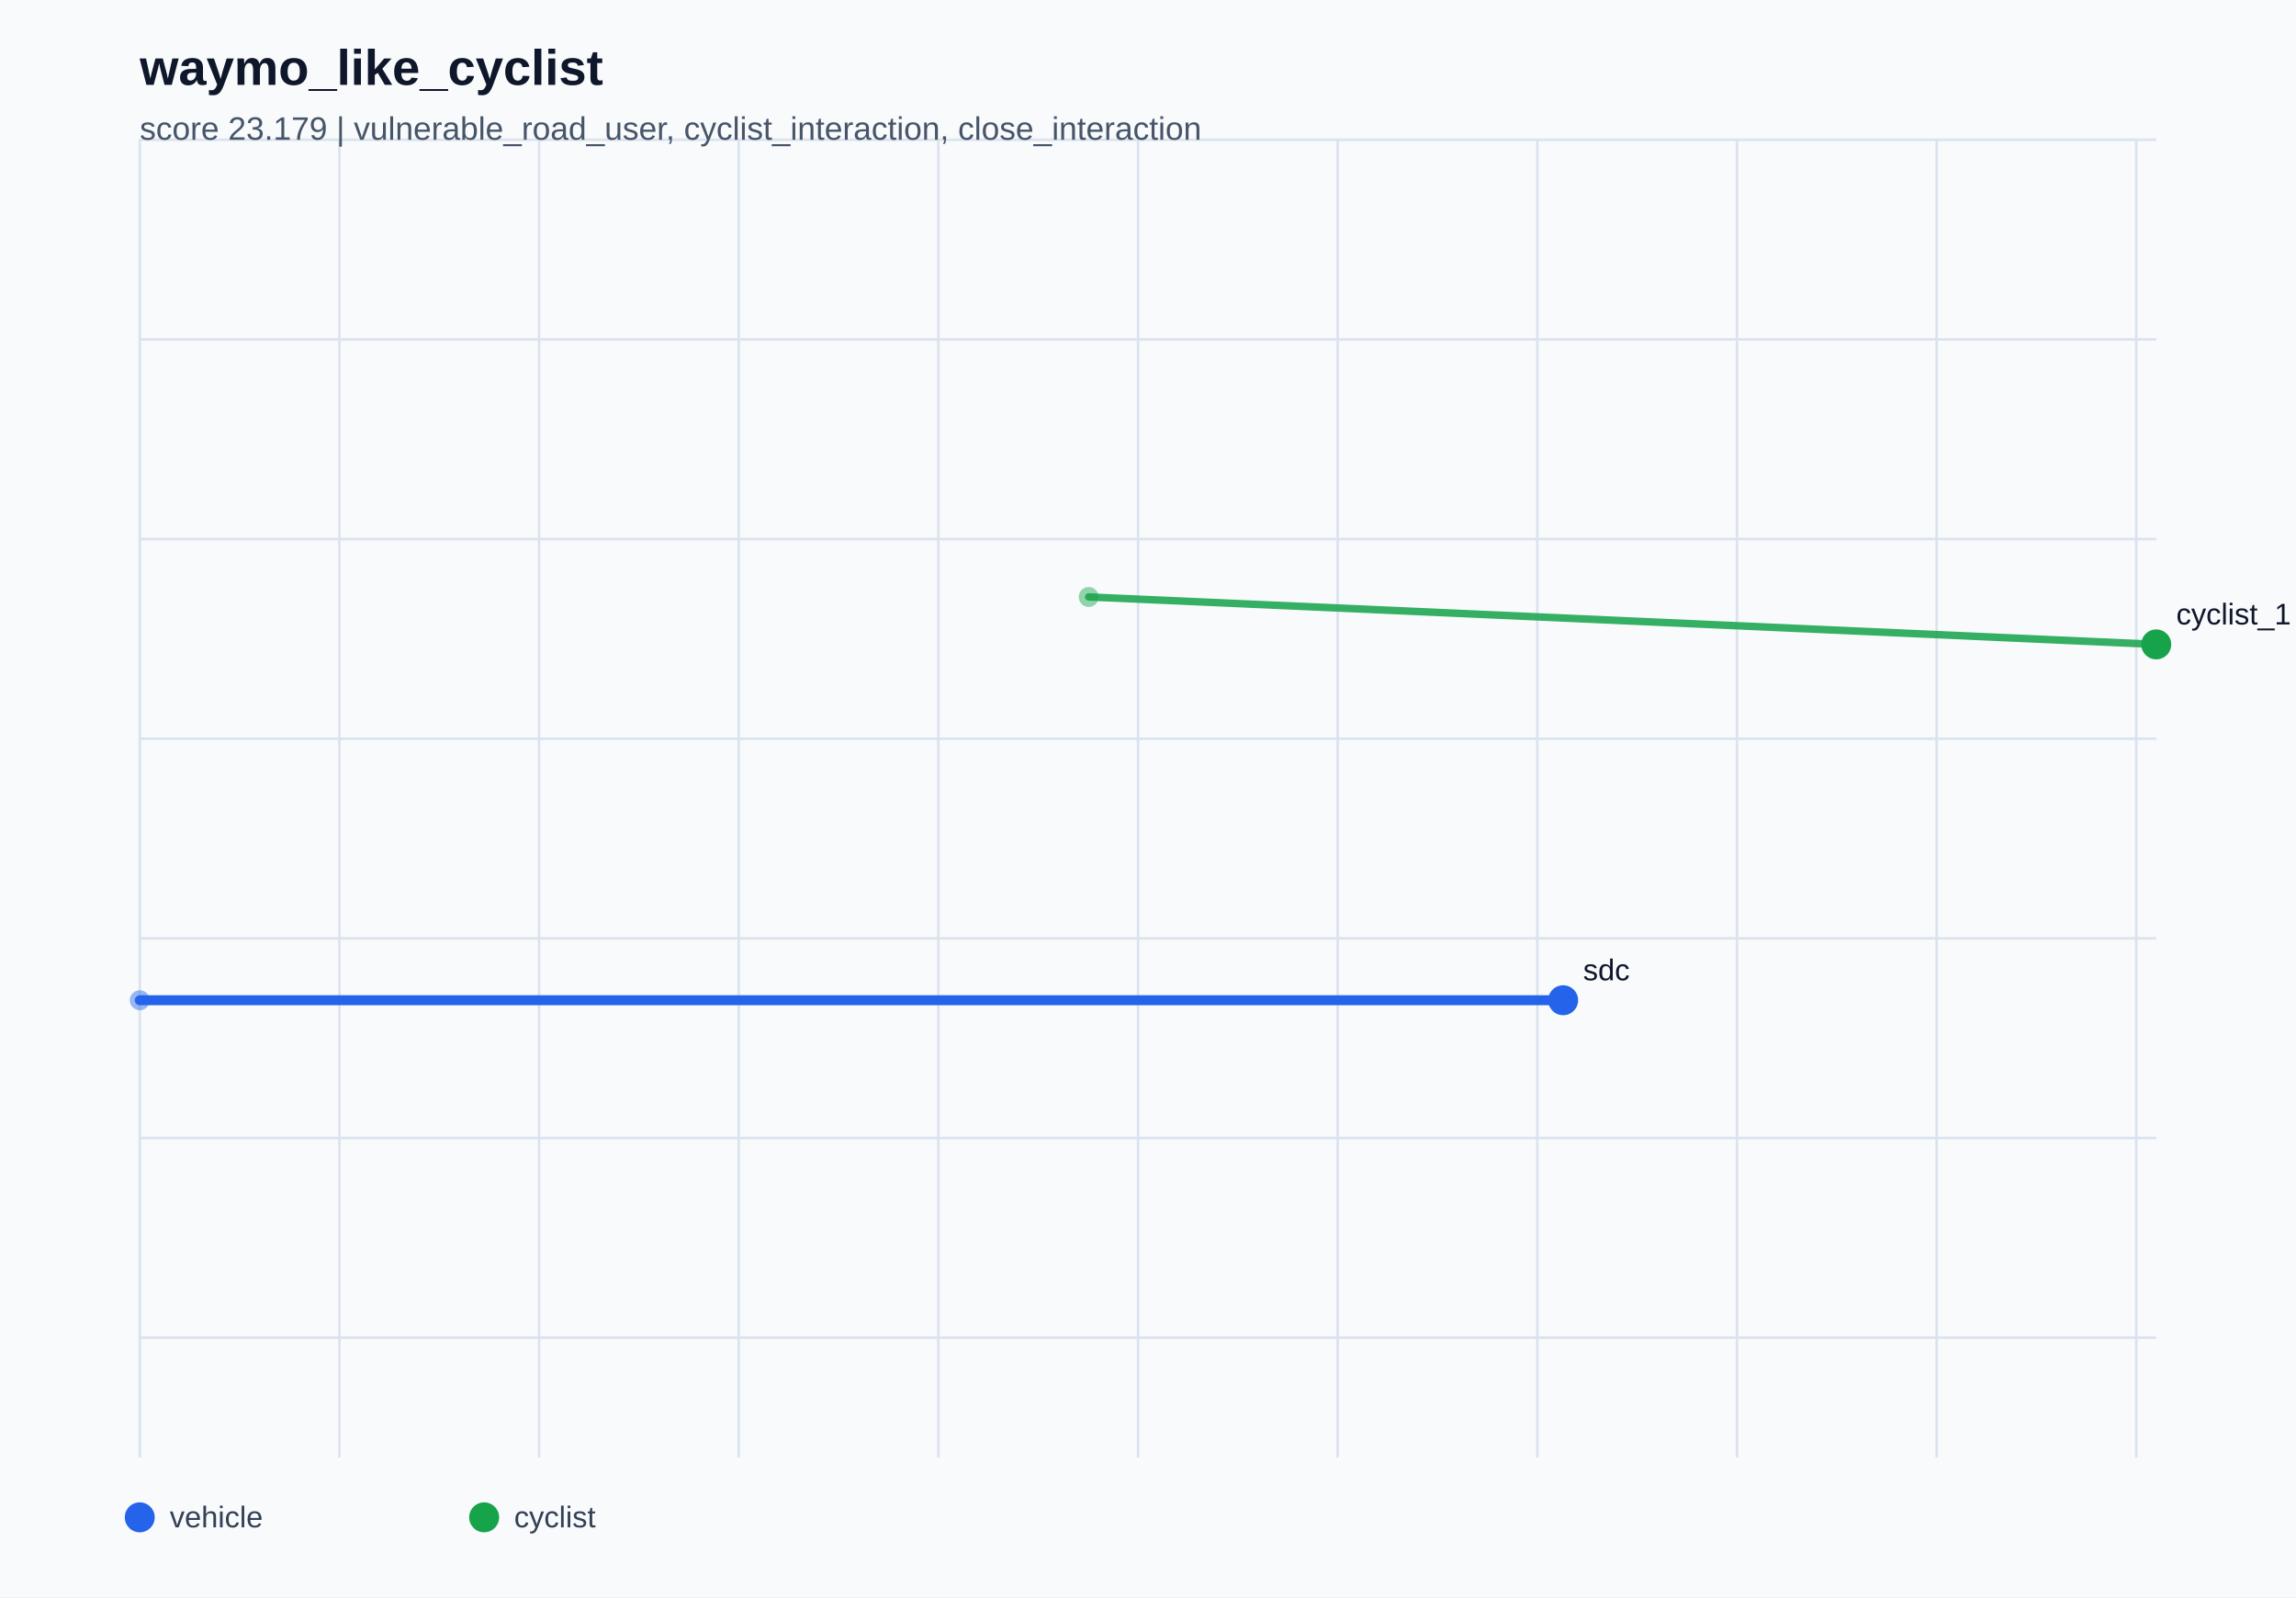
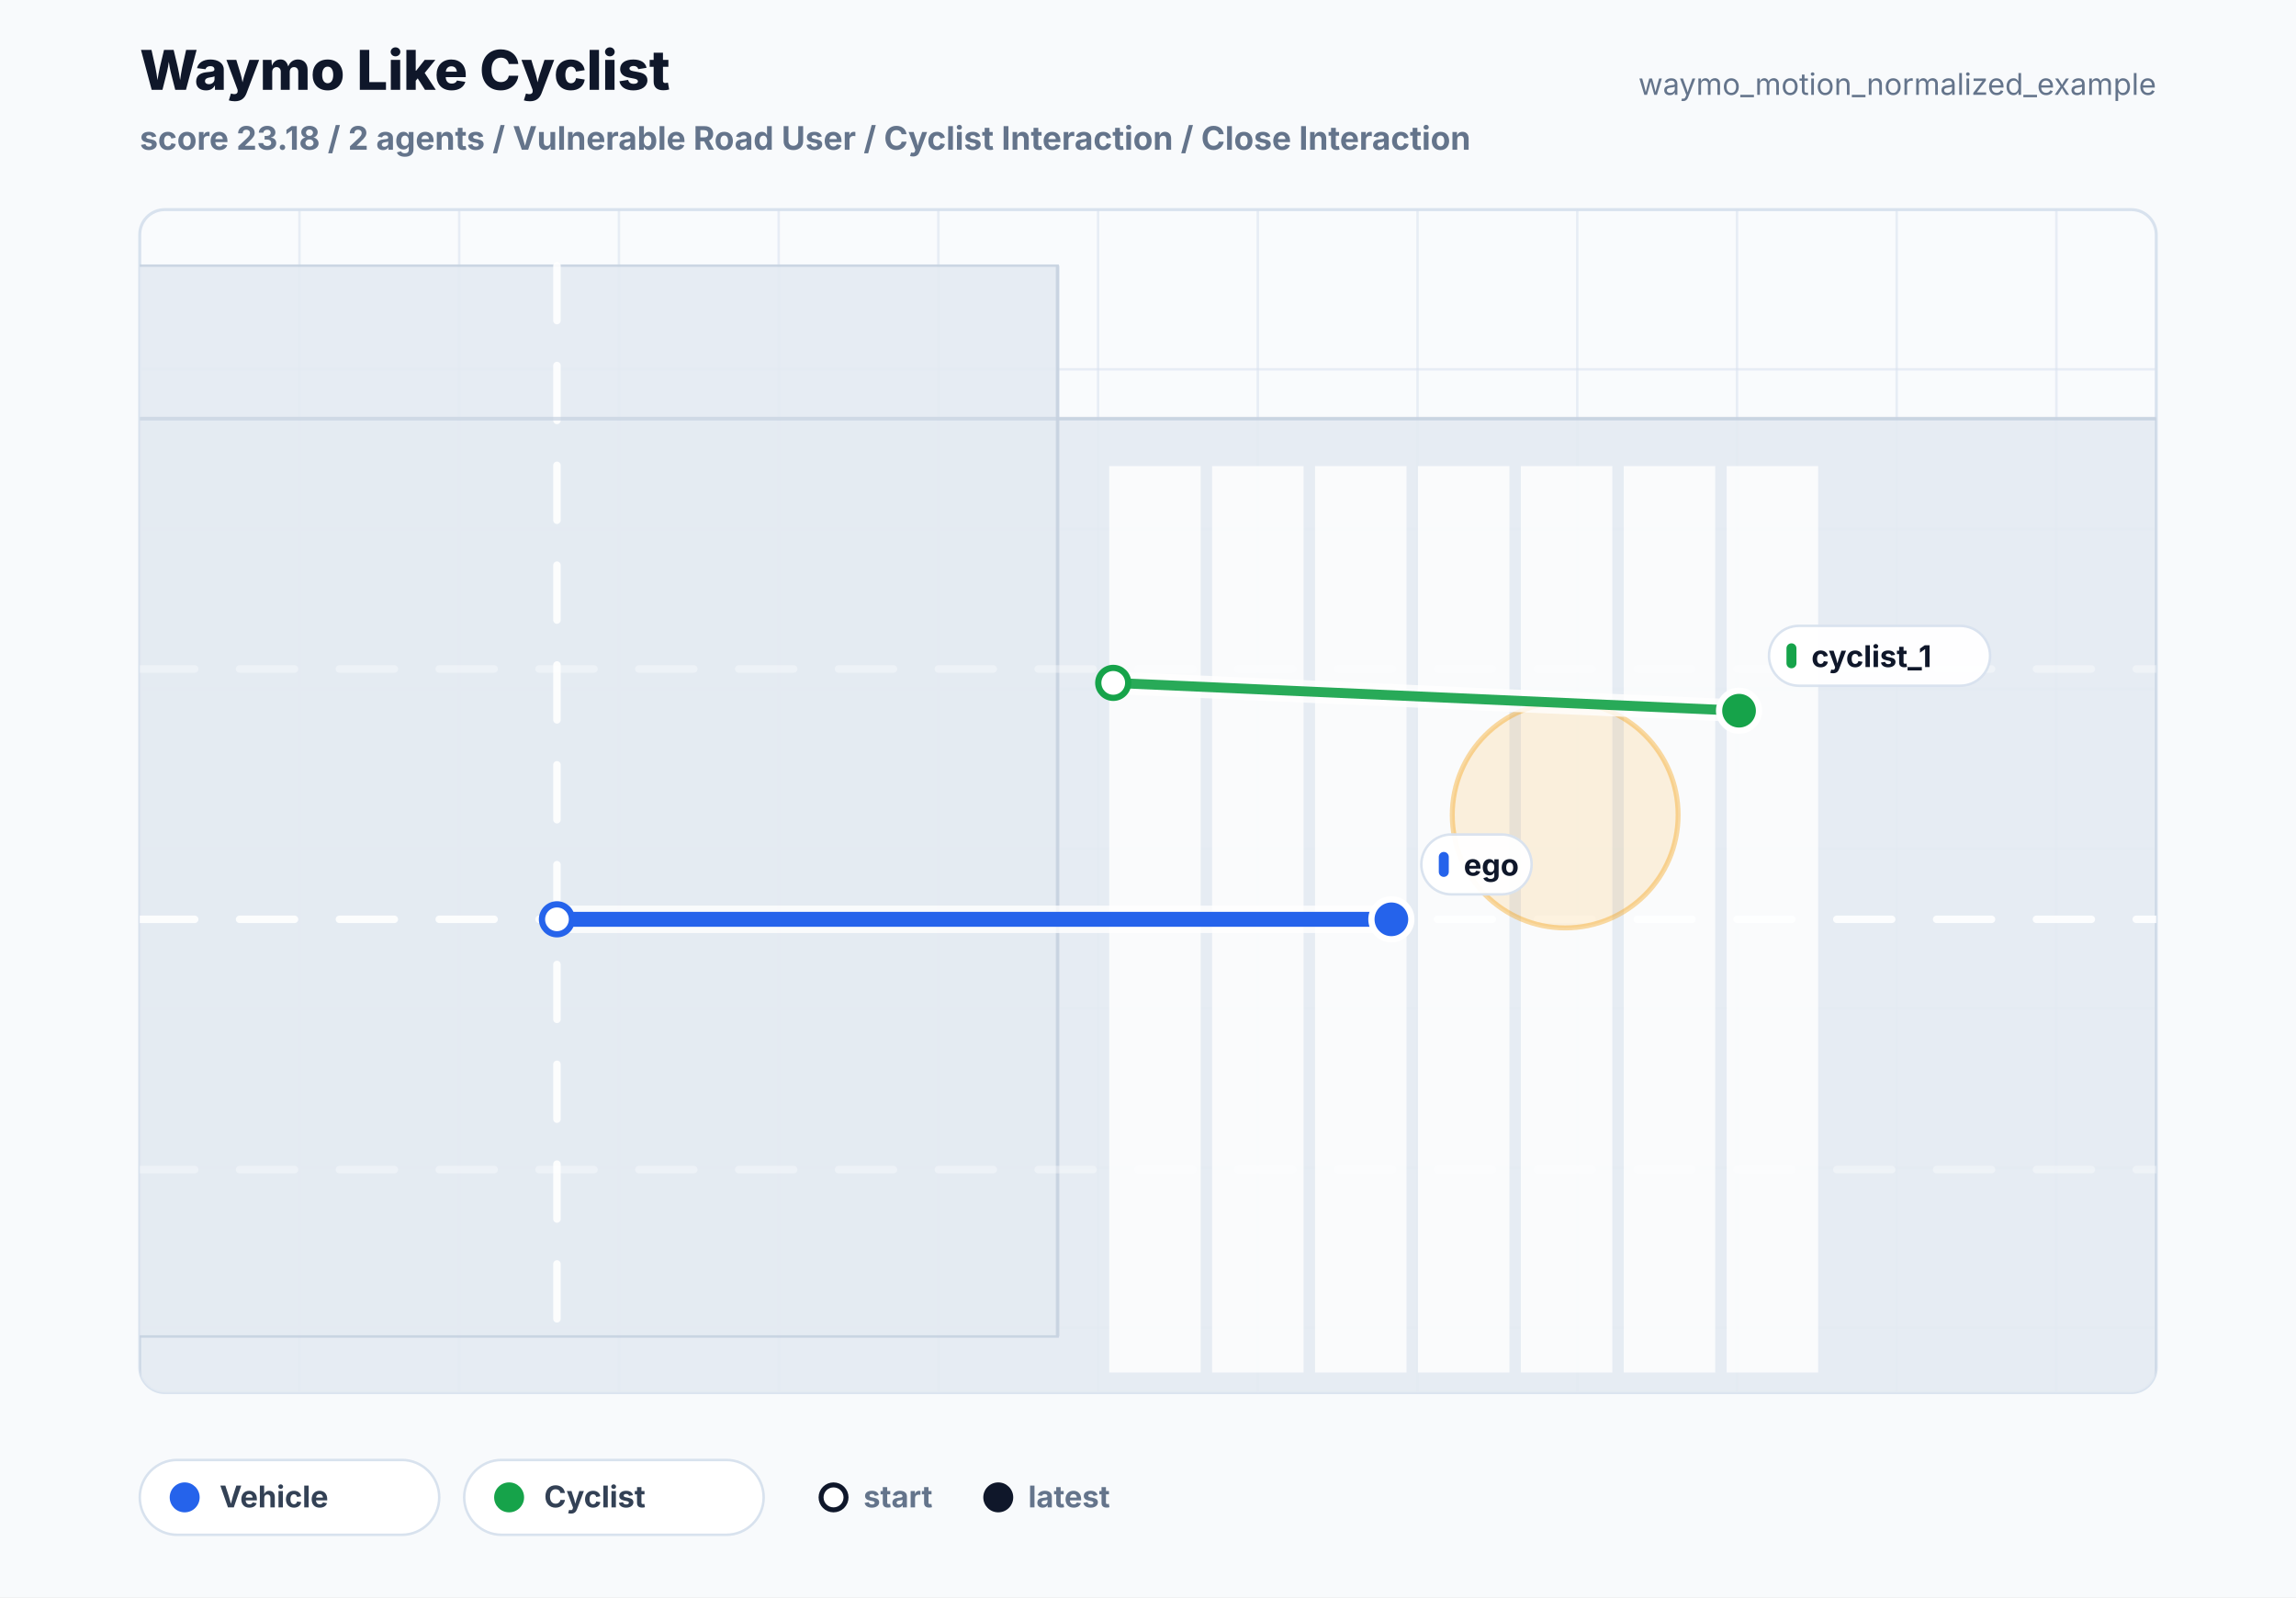
<svg xmlns="http://www.w3.org/2000/svg" width="920" height="640" viewBox="0 0 920 640" role="img">
+   <defs>
+     <clipPath id="scenario-plot-clip">
+       <rect x="56" y="84" width="808" height="474" rx="10" />
+     </clipPath>
+   </defs>
  <rect x="0" y="0" width="920" height="640" fill="#f8fafc" />
-   <line x1="56" y1="56" x2="56" y2="584" stroke="#dbe3ee" stroke-width="1" />
-   <line x1="136" y1="56" x2="136" y2="584" stroke="#dbe3ee" stroke-width="1" />
-   <line x1="216" y1="56" x2="216" y2="584" stroke="#dbe3ee" stroke-width="1" />
-   <line x1="296" y1="56" x2="296" y2="584" stroke="#dbe3ee" stroke-width="1" />
-   <line x1="376" y1="56" x2="376" y2="584" stroke="#dbe3ee" stroke-width="1" />
-   <line x1="456" y1="56" x2="456" y2="584" stroke="#dbe3ee" stroke-width="1" />
-   <line x1="536" y1="56" x2="536" y2="584" stroke="#dbe3ee" stroke-width="1" />
-   <line x1="616" y1="56" x2="616" y2="584" stroke="#dbe3ee" stroke-width="1" />
-   <line x1="696" y1="56" x2="696" y2="584" stroke="#dbe3ee" stroke-width="1" />
-   <line x1="776" y1="56" x2="776" y2="584" stroke="#dbe3ee" stroke-width="1" />
-   <line x1="856" y1="56" x2="856" y2="584" stroke="#dbe3ee" stroke-width="1" />
-   <line x1="56" y1="56" x2="864" y2="56" stroke="#dbe3ee" stroke-width="1" />
-   <line x1="56" y1="136" x2="864" y2="136" stroke="#dbe3ee" stroke-width="1" />
-   <line x1="56" y1="216" x2="864" y2="216" stroke="#dbe3ee" stroke-width="1" />
-   <line x1="56" y1="296" x2="864" y2="296" stroke="#dbe3ee" stroke-width="1" />
-   <line x1="56" y1="376" x2="864" y2="376" stroke="#dbe3ee" stroke-width="1" />
-   <line x1="56" y1="456" x2="864" y2="456" stroke="#dbe3ee" stroke-width="1" />
-   <line x1="56" y1="536" x2="864" y2="536" stroke="#dbe3ee" stroke-width="1" />
-   <text x="56" y="34" fill="#0f172a" font-size="20" font-family="Arial, sans-serif" font-weight="700">waymo_like_cyclist</text>
-   <text x="56" y="56" fill="#475569" font-size="13" font-family="Arial, sans-serif">score 23.179 | vulnerable_road_user, cyclist_interaction, close_interaction</text>
-   <circle cx="56" cy="608" r="6" fill="#2563eb" />
-   <text x="68" y="612" fill="#334155" font-size="12" font-family="Arial, sans-serif">vehicle</text>
-   <circle cx="194" cy="608" r="6" fill="#16a34a" />
-   <text x="206" y="612" fill="#334155" font-size="12" font-family="Arial, sans-serif">cyclist</text>
-   <polyline points="436.24,239.20 864.00,258.21" fill="none" stroke="#16a34a" stroke-width="3" stroke-linecap="round" stroke-linejoin="round" opacity="0.86" />
-   <circle cx="436.24" cy="239.20" r="4" fill="#16a34a" opacity="0.45" />
-   <circle cx="864.00" cy="258.21" r="6" fill="#16a34a" />
-   <text x="872.00" y="250.21" fill="#0f172a" font-size="12" font-family="Arial, sans-serif">cyclist_1</text>
-   <polyline points="56.00,400.80 626.35,400.80" fill="none" stroke="#2563eb" stroke-width="4" stroke-linecap="round" stroke-linejoin="round" opacity="1.0" />
-   <circle cx="56.00" cy="400.80" r="4" fill="#2563eb" opacity="0.45" />
-   <circle cx="626.35" cy="400.80" r="6" fill="#2563eb" />
-   <text x="634.35" y="392.80" fill="#0f172a" font-size="12" font-family="Arial, sans-serif">sdc</text>
+   <text x="56" y="36" fill="#0f172a" font-size="22" font-family="Inter, Arial, sans-serif" font-weight="800">Waymo Like Cyclist</text>
+   <text x="56" y="60" fill="#64748b" font-size="13" font-family="Inter, Arial, sans-serif" font-weight="650">score 23.18 / 2 agents / Vulnerable Road User / Cyclist Interaction / Close Interaction</text>
+   <text x="864" y="38" fill="#64748b" font-size="12" font-family="Inter, Arial, sans-serif" text-anchor="end">waymo_motion_normalized_example</text>
+   <rect x="56" y="84" width="808" height="474" rx="10" fill="#f9fbfd" stroke="#d8e2ee" stroke-width="1.2" />
+   <g clip-path="url(#scenario-plot-clip)">
+     <line x1="120" y1="84" x2="120" y2="558" stroke="#d7e1ee" stroke-width="1" opacity="0.52" />
+     <line x1="184" y1="84" x2="184" y2="558" stroke="#d7e1ee" stroke-width="1" opacity="0.52" />
+     <line x1="248" y1="84" x2="248" y2="558" stroke="#d7e1ee" stroke-width="1" opacity="0.52" />
+     <line x1="312" y1="84" x2="312" y2="558" stroke="#d7e1ee" stroke-width="1" opacity="0.52" />
+     <line x1="376" y1="84" x2="376" y2="558" stroke="#d7e1ee" stroke-width="1" opacity="0.52" />
+     <line x1="440" y1="84" x2="440" y2="558" stroke="#d7e1ee" stroke-width="1" opacity="0.52" />
+     <line x1="504" y1="84" x2="504" y2="558" stroke="#d7e1ee" stroke-width="1" opacity="0.52" />
+     <line x1="568" y1="84" x2="568" y2="558" stroke="#d7e1ee" stroke-width="1" opacity="0.52" />
+     <line x1="632" y1="84" x2="632" y2="558" stroke="#d7e1ee" stroke-width="1" opacity="0.52" />
+     <line x1="696" y1="84" x2="696" y2="558" stroke="#d7e1ee" stroke-width="1" opacity="0.52" />
+     <line x1="760" y1="84" x2="760" y2="558" stroke="#d7e1ee" stroke-width="1" opacity="0.52" />
+     <line x1="824" y1="84" x2="824" y2="558" stroke="#d7e1ee" stroke-width="1" opacity="0.52" />
+     <line x1="56" y1="148" x2="864" y2="148" stroke="#d7e1ee" stroke-width="1" opacity="0.52" />
+     <line x1="56" y1="212" x2="864" y2="212" stroke="#d7e1ee" stroke-width="1" opacity="0.52" />
+     <line x1="56" y1="276" x2="864" y2="276" stroke="#d7e1ee" stroke-width="1" opacity="0.52" />
+     <line x1="56" y1="340" x2="864" y2="340" stroke="#d7e1ee" stroke-width="1" opacity="0.52" />
+     <line x1="56" y1="404" x2="864" y2="404" stroke="#d7e1ee" stroke-width="1" opacity="0.52" />
+     <line x1="56" y1="468" x2="864" y2="468" stroke="#d7e1ee" stroke-width="1" opacity="0.52" />
+     <line x1="56" y1="532" x2="864" y2="532" stroke="#d7e1ee" stroke-width="1" opacity="0.52" />
+     <rect x="56.00" y="167.76" width="808.00" height="401.21" fill="#e4eaf2" stroke="#c7d3e1" stroke-width="1" opacity="0.92" />
+     <rect x="22.57" y="106.46" width="401.21" height="429.08" fill="#e4eaf2" stroke="#c7d3e1" stroke-width="1" opacity="0.92" />
+     <line x1="56.00" y1="368.37" x2="864.00" y2="368.37" stroke="#ffffff" stroke-width="3" stroke-linecap="round" stroke-dasharray="22 18" opacity="0.88" />
+     <line x1="223.17" y1="106.46" x2="223.17" y2="535.54" stroke="#ffffff" stroke-width="3" stroke-linecap="round" stroke-dasharray="22 18" opacity="0.88" />
+     <line x1="56.00" y1="167.76" x2="864.00" y2="167.76" stroke="#c7d3e1" stroke-width="1.5" opacity="0.72" />
+     <line x1="56.00" y1="568.97" x2="864.00" y2="568.97" stroke="#c7d3e1" stroke-width="1.5" opacity="0.72" />
+     <line x1="22.57" y1="106.46" x2="22.57" y2="535.54" stroke="#c7d3e1" stroke-width="1.5" opacity="0.72" />
+     <line x1="423.78" y1="106.46" x2="423.78" y2="535.54" stroke="#c7d3e1" stroke-width="1.5" opacity="0.72" />
+     <line x1="56.00" y1="268.06" x2="864.00" y2="268.06" stroke="#ffffff" stroke-width="3" stroke-linecap="round" stroke-dasharray="22 18" opacity="0.35" />
+     <line x1="56.00" y1="468.67" x2="864.00" y2="468.67" stroke="#ffffff" stroke-width="3" stroke-linecap="round" stroke-dasharray="22 18" opacity="0.35" />
+     <rect x="444.95" y="187.26" width="35.66" height="362.21" fill="#ffffff" stroke="#ffffff" stroke-width="1" opacity="0.78" />
+     <rect x="486.19" y="187.26" width="35.66" height="362.21" fill="#ffffff" stroke="#ffffff" stroke-width="1" opacity="0.78" />
+     <rect x="527.43" y="187.26" width="35.66" height="362.21" fill="#ffffff" stroke="#ffffff" stroke-width="1" opacity="0.78" />
+     <rect x="568.66" y="187.26" width="35.66" height="362.21" fill="#ffffff" stroke="#ffffff" stroke-width="1" opacity="0.78" />
+     <rect x="609.90" y="187.26" width="35.66" height="362.21" fill="#ffffff" stroke="#ffffff" stroke-width="1" opacity="0.78" />
+     <rect x="651.13" y="187.26" width="35.66" height="362.21" fill="#ffffff" stroke="#ffffff" stroke-width="1" opacity="0.78" />
+     <rect x="692.37" y="187.26" width="35.66" height="362.21" fill="#ffffff" stroke="#ffffff" stroke-width="1" opacity="0.78" />
+     <circle cx="627.17" cy="326.57" r="45.25" fill="#f59e0b" opacity="0.13" />
+     <circle cx="627.17" cy="326.57" r="45.25" fill="none" stroke="#f59e0b" stroke-width="2" opacity="0.38" />
+     <g class="track track-cyclist">
+       <polyline points="446.07,273.63 696.83,284.78" fill="none" stroke="#ffffff" stroke-width="9" stroke-linecap="round" stroke-linejoin="round" opacity="0.78" />
+       <polyline points="446.07,273.63 696.83,284.78" fill="none" stroke="#16a34a" stroke-width="4" stroke-linecap="round" stroke-linejoin="round" opacity="0.92" />
+       <circle cx="446.07" cy="273.63" r="6" fill="#ffffff" stroke="#16a34a" stroke-width="2.5" />
+       <circle cx="696.83" cy="284.78" r="8" fill="#16a34a" stroke="#ffffff" stroke-width="2.5" />
+       <rect x="708.83" y="250.78" width="88.60" height="24.00" rx="12" fill="#ffffff" stroke="#d8e2ee" opacity="0.96" />
+       <rect x="715.83" y="257.78" width="4" height="10" rx="2" fill="#16a34a" />
+       <text x="725.83" y="267.28" fill="#0f172a" font-size="12" font-family="Inter, Arial, sans-serif" font-weight="750">cyclist_1</text>
+     </g>
+     <g class="track track-vehicle">
+       <polyline points="223.17,368.37 557.52,368.37" fill="none" stroke="#ffffff" stroke-width="11" stroke-linecap="round" stroke-linejoin="round" opacity="0.78" />
+       <polyline points="223.17,368.37 557.52,368.37" fill="none" stroke="#2563eb" stroke-width="6" stroke-linecap="round" stroke-linejoin="round" opacity="1.0" />
+       <circle cx="223.17" cy="368.37" r="6" fill="#ffffff" stroke="#2563eb" stroke-width="2.5" />
+       <circle cx="557.52" cy="368.37" r="8" fill="#2563eb" stroke="#ffffff" stroke-width="2.5" />
+       <rect x="569.52" y="334.37" width="44.20" height="24.00" rx="12" fill="#ffffff" stroke="#d8e2ee" opacity="0.96" />
+       <rect x="576.52" y="341.37" width="4" height="10" rx="2" fill="#2563eb" />
+       <text x="586.52" y="350.87" fill="#0f172a" font-size="12" font-family="Inter, Arial, sans-serif" font-weight="750">ego</text>
+     </g>
+   </g>
+   <rect x="56" y="585" width="120" height="30" rx="15" fill="#ffffff" stroke="#d8e2ee" />
+   <circle cx="74" cy="600" r="6" fill="#2563eb" />
+   <text x="88" y="604" fill="#334155" font-size="12" font-family="Inter, Arial, sans-serif" font-weight="700">Vehicle</text>
+   <rect x="186" y="585" width="120" height="30" rx="15" fill="#ffffff" stroke="#d8e2ee" />
+   <circle cx="204" cy="600" r="6" fill="#16a34a" />
+   <text x="218" y="604" fill="#334155" font-size="12" font-family="Inter, Arial, sans-serif" font-weight="700">Cyclist</text>
+   <circle cx="334" cy="600" r="5" fill="#ffffff" stroke="#0f172a" stroke-width="2" />
+   <circle cx="400" cy="600" r="6" fill="#0f172a" />
+   <text x="346" y="604" fill="#64748b" font-size="12" font-family="Inter, Arial, sans-serif" font-weight="700">start</text>
+   <text x="412" y="604" fill="#64748b" font-size="12" font-family="Inter, Arial, sans-serif" font-weight="700">latest</text>
</svg>
